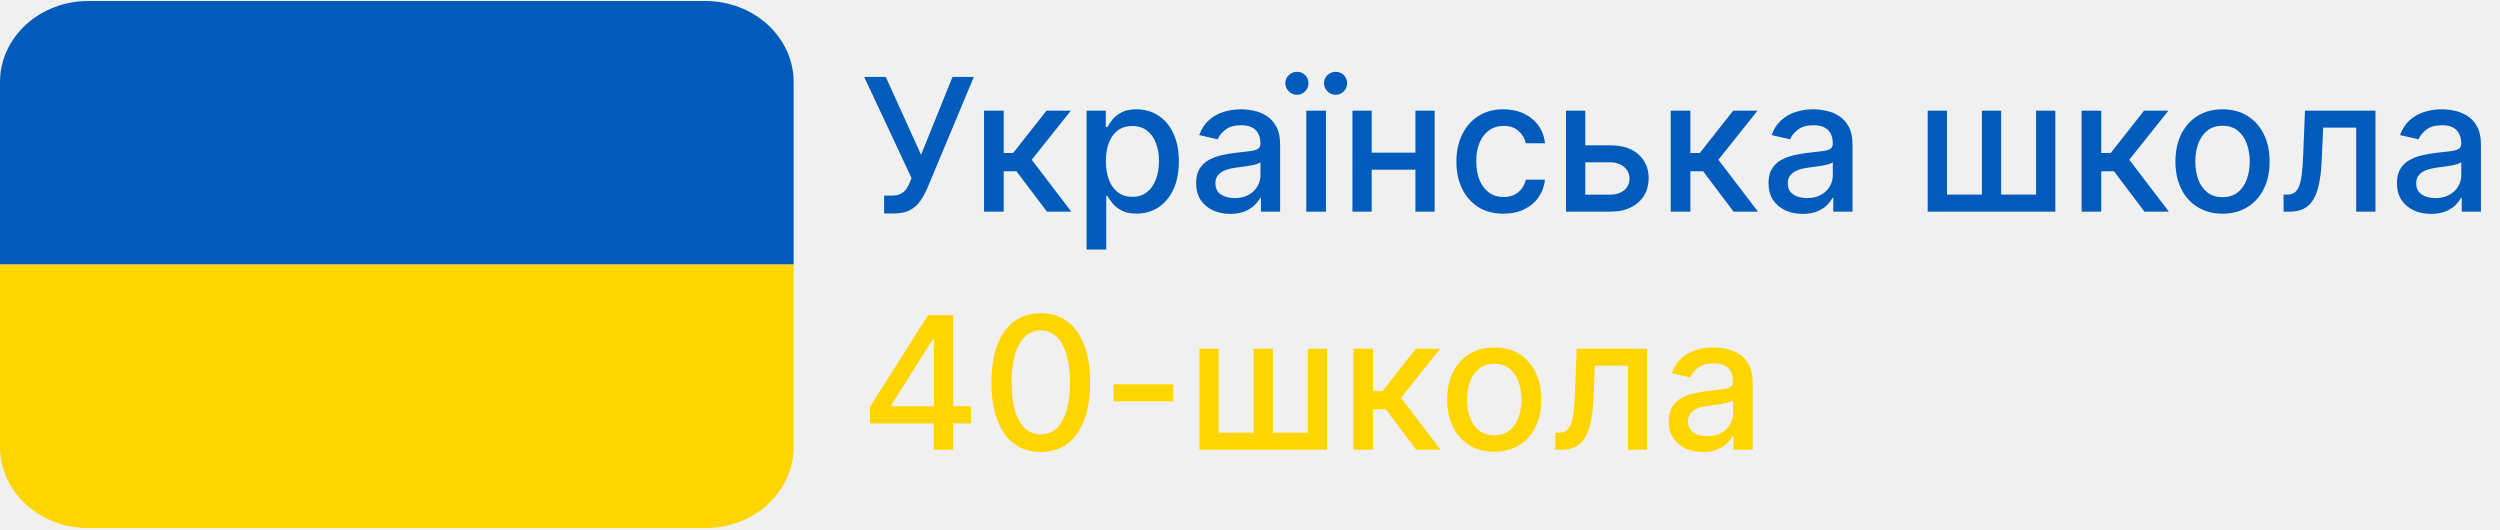
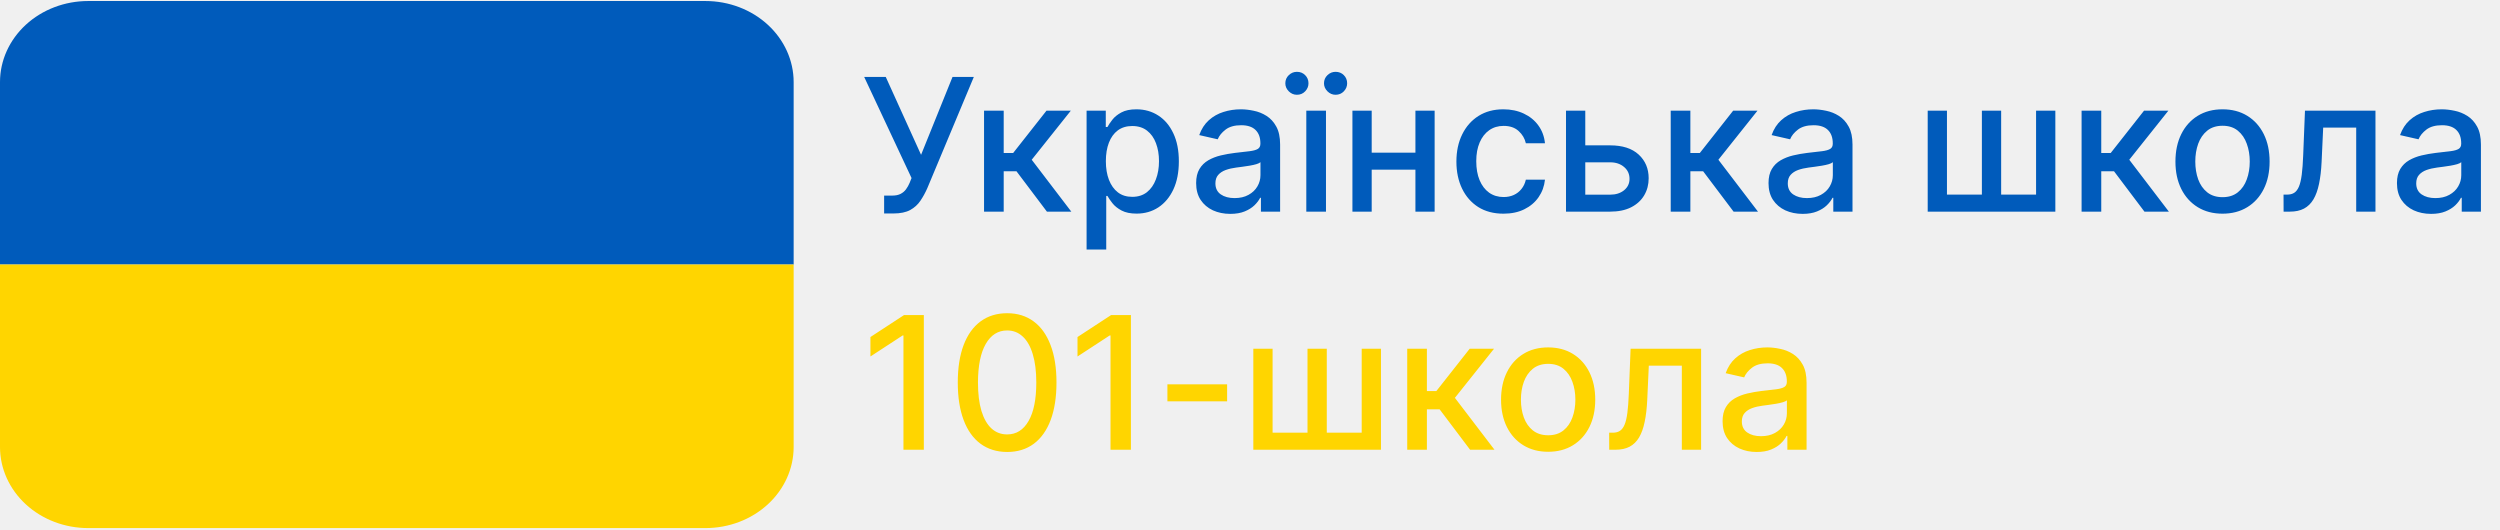
<svg xmlns="http://www.w3.org/2000/svg" width="189" height="40" viewBox="0 0 189 40" fill="none">
  <g clip-path="url(#clip0_14433_598)">
    <path d="M53.333 0.077H6.667C4.899 0.077 3.203 0.723 1.953 1.872C0.702 3.022 0 4.581 0 6.207L0 20H60V6.207C60 4.581 59.298 3.022 58.047 1.872C56.797 0.723 55.101 0.077 53.333 0.077Z" fill="#005BBB" />
    <path d="M60 33.793C60 35.419 59.298 36.978 58.047 38.128C56.797 39.278 55.101 39.923 53.333 39.923H6.667C4.899 39.923 3.203 39.278 1.953 38.128C0.702 36.978 0 35.419 0 33.793V20H60V33.793Z" fill="#FFD500" />
  </g>
  <path d="M66.84 16.139V14.787H67.451C67.706 14.787 67.917 14.744 68.082 14.658C68.251 14.572 68.389 14.456 68.495 14.31C68.604 14.161 68.695 13.998 68.769 13.822L68.913 13.46L65.333 5.818H66.964L69.633 11.704L72.01 5.818H73.621L70.101 14.235C69.952 14.573 69.779 14.886 69.584 15.175C69.392 15.463 69.135 15.697 68.813 15.876C68.492 16.051 68.066 16.139 67.535 16.139H66.84ZM74.394 16V8.364H75.88V11.565H76.596L79.117 8.364H80.956L77.998 12.077L80.991 16H79.147L76.845 12.947H75.88V16H74.394ZM82.146 18.864V8.364H83.597V9.602H83.722C83.808 9.442 83.932 9.259 84.095 9.05C84.257 8.841 84.482 8.659 84.771 8.503C85.059 8.344 85.44 8.264 85.914 8.264C86.531 8.264 87.081 8.42 87.565 8.732C88.049 9.043 88.428 9.492 88.703 10.079C88.982 10.665 89.121 11.371 89.121 12.197C89.121 13.022 88.983 13.73 88.708 14.32C88.433 14.906 88.055 15.359 87.575 15.677C87.094 15.992 86.546 16.149 85.929 16.149C85.465 16.149 85.086 16.071 84.791 15.915C84.499 15.76 84.27 15.577 84.105 15.369C83.939 15.16 83.811 14.974 83.722 14.812H83.632V18.864H82.146ZM83.603 12.182C83.603 12.719 83.68 13.189 83.836 13.594C83.992 13.998 84.217 14.315 84.512 14.543C84.807 14.769 85.168 14.881 85.596 14.881C86.04 14.881 86.411 14.764 86.71 14.528C87.008 14.29 87.233 13.967 87.386 13.559C87.542 13.151 87.62 12.692 87.62 12.182C87.62 11.678 87.543 11.226 87.391 10.825C87.242 10.424 87.016 10.107 86.715 9.875C86.416 9.643 86.043 9.527 85.596 9.527C85.165 9.527 84.801 9.638 84.502 9.86C84.207 10.082 83.984 10.392 83.831 10.79C83.679 11.188 83.603 11.652 83.603 12.182ZM93.009 16.169C92.525 16.169 92.087 16.079 91.696 15.901C91.305 15.718 90.995 15.455 90.766 15.11C90.541 14.765 90.428 14.343 90.428 13.842C90.428 13.412 90.511 13.057 90.677 12.778C90.843 12.5 91.067 12.28 91.348 12.117C91.63 11.955 91.945 11.832 92.293 11.749C92.641 11.666 92.995 11.604 93.357 11.56C93.814 11.507 94.185 11.464 94.47 11.431C94.755 11.395 94.963 11.337 95.092 11.257C95.221 11.178 95.286 11.048 95.286 10.869V10.835C95.286 10.4 95.163 10.064 94.918 9.825C94.676 9.587 94.315 9.467 93.834 9.467C93.334 9.467 92.939 9.578 92.651 9.8C92.366 10.019 92.168 10.263 92.059 10.531L90.662 10.213C90.828 9.749 91.07 9.375 91.388 9.089C91.71 8.801 92.079 8.592 92.497 8.463C92.914 8.33 93.353 8.264 93.814 8.264C94.119 8.264 94.442 8.301 94.784 8.374C95.128 8.443 95.45 8.572 95.748 8.761C96.05 8.95 96.297 9.22 96.489 9.572C96.681 9.92 96.777 10.372 96.777 10.929V16H95.326V14.956H95.266C95.17 15.148 95.025 15.337 94.833 15.523C94.641 15.708 94.394 15.863 94.093 15.985C93.791 16.108 93.43 16.169 93.009 16.169ZM93.332 14.976C93.743 14.976 94.094 14.895 94.386 14.732C94.681 14.57 94.904 14.358 95.057 14.096C95.213 13.831 95.291 13.547 95.291 13.246V12.261C95.238 12.314 95.135 12.364 94.982 12.411C94.833 12.454 94.663 12.492 94.47 12.525C94.278 12.555 94.091 12.583 93.909 12.609C93.726 12.633 93.574 12.652 93.451 12.669C93.163 12.706 92.899 12.767 92.661 12.853C92.425 12.939 92.236 13.063 92.094 13.226C91.955 13.385 91.885 13.597 91.885 13.862C91.885 14.23 92.021 14.508 92.293 14.697C92.565 14.883 92.911 14.976 93.332 14.976ZM98.757 16V8.364H100.244V16H98.757ZM98.046 7.165C97.814 7.165 97.61 7.079 97.435 6.907C97.259 6.731 97.171 6.529 97.171 6.3C97.171 6.052 97.259 5.845 97.435 5.679C97.61 5.513 97.814 5.43 98.046 5.43C98.295 5.43 98.502 5.513 98.668 5.679C98.837 5.845 98.921 6.052 98.921 6.3C98.921 6.529 98.837 6.731 98.668 6.907C98.502 7.079 98.295 7.165 98.046 7.165ZM100.969 7.165C100.737 7.165 100.534 7.079 100.358 6.907C100.182 6.731 100.094 6.529 100.094 6.3C100.094 6.052 100.182 5.845 100.358 5.679C100.534 5.513 100.737 5.43 100.969 5.43C101.218 5.43 101.425 5.513 101.591 5.679C101.76 5.845 101.844 6.052 101.844 6.3C101.844 6.529 101.76 6.731 101.591 6.907C101.425 7.079 101.218 7.165 100.969 7.165ZM107.419 11.54V12.828H103.282V11.54H107.419ZM103.7 8.364V16H102.243V8.364H103.7ZM108.458 8.364V16H107.006V8.364H108.458ZM113.663 16.154C112.924 16.154 112.288 15.987 111.754 15.652C111.224 15.314 110.816 14.848 110.531 14.255C110.246 13.662 110.104 12.982 110.104 12.217C110.104 11.441 110.249 10.757 110.541 10.163C110.833 9.567 111.244 9.101 111.774 8.766C112.304 8.432 112.929 8.264 113.648 8.264C114.228 8.264 114.745 8.372 115.199 8.587C115.653 8.799 116.02 9.098 116.298 9.482C116.58 9.867 116.747 10.316 116.8 10.829H115.354C115.274 10.472 115.092 10.163 114.807 9.905C114.525 9.646 114.147 9.517 113.673 9.517C113.259 9.517 112.896 9.626 112.584 9.845C112.276 10.061 112.036 10.369 111.863 10.77C111.691 11.168 111.605 11.638 111.605 12.182C111.605 12.739 111.689 13.219 111.858 13.624C112.028 14.028 112.266 14.341 112.574 14.563C112.886 14.785 113.252 14.896 113.673 14.896C113.955 14.896 114.21 14.845 114.439 14.742C114.671 14.636 114.865 14.485 115.02 14.29C115.18 14.094 115.291 13.859 115.354 13.584H116.8C116.747 14.078 116.586 14.518 116.318 14.906C116.05 15.294 115.69 15.599 115.239 15.821C114.792 16.043 114.266 16.154 113.663 16.154ZM119.509 10.989H121.726C122.661 10.989 123.38 11.221 123.884 11.685C124.387 12.149 124.639 12.747 124.639 13.479C124.639 13.957 124.527 14.386 124.301 14.767C124.076 15.148 123.746 15.45 123.312 15.672C122.878 15.891 122.349 16 121.726 16H118.39V8.364H119.847V14.717H121.726C122.153 14.717 122.505 14.606 122.78 14.384C123.055 14.159 123.192 13.872 123.192 13.524C123.192 13.156 123.055 12.856 122.78 12.624C122.505 12.389 122.153 12.271 121.726 12.271H119.509V10.989ZM126.306 16V8.364H127.792V11.565H128.508L131.029 8.364H132.868L129.91 12.077L132.903 16H131.059L128.757 12.947H127.792V16H126.306ZM136.28 16.169C135.796 16.169 135.359 16.079 134.968 15.901C134.577 15.718 134.267 15.455 134.038 15.11C133.813 14.765 133.7 14.343 133.7 13.842C133.7 13.412 133.783 13.057 133.949 12.778C134.114 12.5 134.338 12.28 134.62 12.117C134.901 11.955 135.216 11.832 135.564 11.749C135.912 11.666 136.267 11.604 136.628 11.56C137.086 11.507 137.457 11.464 137.742 11.431C138.027 11.395 138.234 11.337 138.363 11.257C138.493 11.178 138.557 11.048 138.557 10.869V10.835C138.557 10.4 138.435 10.064 138.189 9.825C137.947 9.587 137.586 9.467 137.105 9.467C136.605 9.467 136.211 9.578 135.922 9.8C135.637 10.019 135.44 10.263 135.331 10.531L133.934 10.213C134.099 9.749 134.341 9.375 134.659 9.089C134.981 8.801 135.35 8.592 135.768 8.463C136.186 8.33 136.625 8.264 137.086 8.264C137.391 8.264 137.714 8.301 138.055 8.374C138.4 8.443 138.721 8.572 139.02 8.761C139.321 8.95 139.568 9.22 139.76 9.572C139.953 9.92 140.049 10.372 140.049 10.929V16H138.597V14.956H138.537C138.441 15.148 138.297 15.337 138.105 15.523C137.913 15.708 137.666 15.863 137.364 15.985C137.062 16.108 136.701 16.169 136.28 16.169ZM136.603 14.976C137.014 14.976 137.366 14.895 137.657 14.732C137.952 14.57 138.176 14.358 138.328 14.096C138.484 13.831 138.562 13.547 138.562 13.246V12.261C138.509 12.314 138.406 12.364 138.254 12.411C138.105 12.454 137.934 12.492 137.742 12.525C137.55 12.555 137.362 12.583 137.18 12.609C136.998 12.633 136.845 12.652 136.723 12.669C136.434 12.706 136.171 12.767 135.932 12.853C135.697 12.939 135.508 13.063 135.365 13.226C135.226 13.385 135.157 13.597 135.157 13.862C135.157 14.23 135.292 14.508 135.564 14.697C135.836 14.883 136.182 14.976 136.603 14.976ZM145.734 8.364H147.19V14.712H149.83V8.364H151.287V14.712H153.927V8.364H155.384V16H145.734V8.364ZM157.368 16V8.364H158.855V11.565H159.571L162.091 8.364H163.931L160.973 12.077L163.966 16H162.121L159.819 12.947H158.855V16H157.368ZM168.023 16.154C167.307 16.154 166.682 15.99 166.148 15.662C165.615 15.334 165.2 14.875 164.905 14.285C164.61 13.695 164.463 13.005 164.463 12.217C164.463 11.425 164.61 10.732 164.905 10.139C165.2 9.545 165.615 9.085 166.148 8.756C166.682 8.428 167.307 8.264 168.023 8.264C168.738 8.264 169.363 8.428 169.897 8.756C170.43 9.085 170.845 9.545 171.14 10.139C171.435 10.732 171.582 11.425 171.582 12.217C171.582 13.005 171.435 13.695 171.14 14.285C170.845 14.875 170.43 15.334 169.897 15.662C169.363 15.99 168.738 16.154 168.023 16.154ZM168.028 14.906C168.492 14.906 168.876 14.784 169.181 14.538C169.486 14.293 169.711 13.967 169.857 13.559C170.006 13.151 170.081 12.702 170.081 12.212C170.081 11.724 170.006 11.277 169.857 10.869C169.711 10.458 169.486 10.129 169.181 9.88C168.876 9.631 168.492 9.507 168.028 9.507C167.56 9.507 167.172 9.631 166.864 9.88C166.559 10.129 166.332 10.458 166.183 10.869C166.037 11.277 165.964 11.724 165.964 12.212C165.964 12.702 166.037 13.151 166.183 13.559C166.332 13.967 166.559 14.293 166.864 14.538C167.172 14.784 167.56 14.906 168.028 14.906ZM172.64 16L172.635 14.712H172.908C173.121 14.712 173.298 14.668 173.44 14.578C173.586 14.485 173.705 14.329 173.798 14.111C173.891 13.892 173.962 13.59 174.012 13.206C174.062 12.818 174.098 12.331 174.121 11.744L174.256 8.364H179.585V16H178.129V9.646H175.633L175.513 12.242C175.484 12.871 175.419 13.421 175.32 13.892C175.223 14.363 175.083 14.755 174.897 15.07C174.711 15.382 174.473 15.616 174.181 15.771C173.889 15.924 173.535 16 173.117 16H172.64ZM183.79 16.169C183.306 16.169 182.869 16.079 182.477 15.901C182.086 15.718 181.776 15.455 181.548 15.11C181.322 14.765 181.21 14.343 181.21 13.842C181.21 13.412 181.293 13.057 181.458 12.778C181.624 12.5 181.848 12.28 182.129 12.117C182.411 11.955 182.726 11.832 183.074 11.749C183.422 11.666 183.777 11.604 184.138 11.56C184.595 11.507 184.967 11.464 185.252 11.431C185.537 11.395 185.744 11.337 185.873 11.257C186.002 11.178 186.067 11.048 186.067 10.869V10.835C186.067 10.4 185.944 10.064 185.699 9.825C185.457 9.587 185.096 9.467 184.615 9.467C184.115 9.467 183.72 9.578 183.432 9.8C183.147 10.019 182.95 10.263 182.84 10.531L181.443 10.213C181.609 9.749 181.851 9.375 182.169 9.089C182.491 8.801 182.86 8.592 183.278 8.463C183.695 8.33 184.135 8.264 184.595 8.264C184.9 8.264 185.223 8.301 185.565 8.374C185.91 8.443 186.231 8.572 186.529 8.761C186.831 8.95 187.078 9.22 187.27 9.572C187.462 9.92 187.558 10.372 187.558 10.929V16H186.107V14.956H186.047C185.951 15.148 185.807 15.337 185.615 15.523C185.422 15.708 185.175 15.863 184.874 15.985C184.572 16.108 184.211 16.169 183.79 16.169ZM184.113 14.976C184.524 14.976 184.875 14.895 185.167 14.732C185.462 14.57 185.686 14.358 185.838 14.096C185.994 13.831 186.072 13.547 186.072 13.246V12.261C186.019 12.314 185.916 12.364 185.764 12.411C185.615 12.454 185.444 12.492 185.252 12.525C185.059 12.555 184.872 12.583 184.69 12.609C184.508 12.633 184.355 12.652 184.232 12.669C183.944 12.706 183.681 12.767 183.442 12.853C183.207 12.939 183.018 13.063 182.875 13.226C182.736 13.385 182.666 13.597 182.666 13.862C182.666 14.23 182.802 14.508 183.074 14.697C183.346 14.883 183.692 14.976 184.113 14.976Z" fill="#005BBB" />
-   <path d="M65.766 32.011V30.768L70.165 23.818H71.145V25.648H70.523L67.376 30.629V30.709H73.407V32.011H65.766ZM70.593 34V31.634L70.603 31.067V23.818H72.06V34H70.593ZM78.684 34.169C77.899 34.166 77.228 33.959 76.671 33.548C76.114 33.137 75.688 32.538 75.393 31.753C75.098 30.967 74.951 30.021 74.951 28.914C74.951 27.81 75.098 26.867 75.393 26.085C75.691 25.303 76.119 24.706 76.676 24.296C77.236 23.884 77.905 23.679 78.684 23.679C79.463 23.679 80.131 23.886 80.688 24.3C81.245 24.711 81.671 25.308 81.966 26.09C82.264 26.869 82.413 27.81 82.413 28.914C82.413 30.024 82.266 30.972 81.971 31.758C81.675 32.54 81.25 33.138 80.693 33.553C80.136 33.964 79.466 34.169 78.684 34.169ZM78.684 32.842C79.374 32.842 79.912 32.505 80.3 31.832C80.691 31.16 80.887 30.187 80.887 28.914C80.887 28.069 80.797 27.355 80.618 26.771C80.443 26.185 80.189 25.741 79.858 25.439C79.529 25.134 79.138 24.982 78.684 24.982C77.998 24.982 77.46 25.32 77.069 25.996C76.677 26.672 76.48 27.645 76.477 28.914C76.477 29.762 76.565 30.48 76.74 31.067C76.919 31.65 77.173 32.093 77.501 32.394C77.829 32.693 78.224 32.842 78.684 32.842ZM88.696 29.053V30.341H84.182V29.053H88.696ZM90.677 26.364H92.134V32.712H94.774V26.364H96.23V32.712H98.87V26.364H100.327V34H90.677V26.364ZM102.312 34V26.364H103.798V29.565H104.514L107.035 26.364H108.874L105.916 30.077L108.909 34H107.065L104.763 30.947H103.798V34H102.312ZM112.966 34.154C112.25 34.154 111.625 33.99 111.092 33.662C110.558 33.334 110.144 32.875 109.849 32.285C109.554 31.695 109.406 31.005 109.406 30.217C109.406 29.424 109.554 28.732 109.849 28.139C110.144 27.545 110.558 27.084 111.092 26.756C111.625 26.428 112.25 26.264 112.966 26.264C113.682 26.264 114.307 26.428 114.84 26.756C115.374 27.084 115.788 27.545 116.083 28.139C116.378 28.732 116.526 29.424 116.526 30.217C116.526 31.005 116.378 31.695 116.083 32.285C115.788 32.875 115.374 33.334 114.84 33.662C114.307 33.99 113.682 34.154 112.966 34.154ZM112.971 32.906C113.435 32.906 113.819 32.784 114.124 32.538C114.429 32.293 114.655 31.967 114.8 31.559C114.95 31.151 115.024 30.702 115.024 30.212C115.024 29.724 114.95 29.277 114.8 28.869C114.655 28.458 114.429 28.129 114.124 27.88C113.819 27.631 113.435 27.507 112.971 27.507C112.504 27.507 112.116 27.631 111.808 27.88C111.503 28.129 111.276 28.458 111.126 28.869C110.981 29.277 110.908 29.724 110.908 30.212C110.908 30.702 110.981 31.151 111.126 31.559C111.276 31.967 111.503 32.293 111.808 32.538C112.116 32.784 112.504 32.906 112.971 32.906ZM117.583 34L117.578 32.712H117.852C118.064 32.712 118.241 32.668 118.384 32.578C118.53 32.485 118.649 32.33 118.742 32.111C118.834 31.892 118.906 31.59 118.955 31.206C119.005 30.818 119.042 30.331 119.065 29.744L119.199 26.364H124.529V34H123.072V27.646H120.576L120.457 30.241C120.427 30.871 120.362 31.421 120.263 31.892C120.167 32.363 120.026 32.755 119.84 33.07C119.655 33.382 119.416 33.615 119.124 33.771C118.833 33.924 118.478 34 118.061 34H117.583ZM128.733 34.169C128.249 34.169 127.812 34.08 127.421 33.901C127.03 33.718 126.72 33.455 126.491 33.11C126.266 32.765 126.153 32.343 126.153 31.842C126.153 31.412 126.236 31.057 126.402 30.778C126.567 30.5 126.791 30.28 127.073 30.117C127.355 29.955 127.669 29.832 128.017 29.749C128.365 29.666 128.72 29.604 129.081 29.56C129.539 29.507 129.91 29.464 130.195 29.431C130.48 29.395 130.687 29.337 130.816 29.257C130.946 29.178 131.01 29.048 131.01 28.869V28.834C131.01 28.4 130.888 28.064 130.642 27.825C130.4 27.587 130.039 27.467 129.559 27.467C129.058 27.467 128.664 27.578 128.375 27.8C128.09 28.019 127.893 28.263 127.784 28.531L126.387 28.213C126.552 27.749 126.794 27.375 127.113 27.09C127.434 26.801 127.804 26.592 128.221 26.463C128.639 26.331 129.078 26.264 129.539 26.264C129.844 26.264 130.167 26.301 130.508 26.374C130.853 26.443 131.174 26.572 131.473 26.761C131.774 26.95 132.021 27.22 132.213 27.572C132.406 27.92 132.502 28.372 132.502 28.929V34H131.05V32.956H130.99C130.894 33.148 130.75 33.337 130.558 33.523C130.366 33.708 130.119 33.862 129.817 33.985C129.516 34.108 129.154 34.169 128.733 34.169ZM129.056 32.976C129.467 32.976 129.819 32.895 130.11 32.732C130.405 32.57 130.629 32.358 130.782 32.096C130.937 31.831 131.015 31.547 131.015 31.246V30.261C130.962 30.314 130.859 30.364 130.707 30.41C130.558 30.454 130.387 30.492 130.195 30.525C130.003 30.555 129.815 30.583 129.633 30.609C129.451 30.633 129.298 30.652 129.176 30.669C128.887 30.706 128.624 30.767 128.385 30.853C128.15 30.939 127.961 31.063 127.819 31.226C127.679 31.385 127.61 31.597 127.61 31.862C127.61 32.23 127.746 32.508 128.017 32.697C128.289 32.883 128.636 32.976 129.056 32.976Z" fill="#FFD500" />
+   <path d="M69.842 23.818V34H68.301V25.359H68.242L65.805 26.95V25.479L68.346 23.818H69.842ZM76.141 34.169C75.356 34.166 74.685 33.959 74.128 33.548C73.571 33.137 73.145 32.538 72.85 31.753C72.555 30.967 72.408 30.021 72.408 28.914C72.408 27.81 72.555 26.867 72.85 26.085C73.148 25.303 73.576 24.706 74.133 24.296C74.693 23.884 75.362 23.679 76.141 23.679C76.92 23.679 77.588 23.886 78.145 24.3C78.702 24.711 79.128 25.308 79.423 26.09C79.721 26.869 79.87 27.81 79.87 28.914C79.87 30.024 79.722 30.972 79.428 31.758C79.133 32.54 78.707 33.138 78.15 33.553C77.593 33.964 76.924 34.169 76.141 34.169ZM76.141 32.842C76.831 32.842 77.369 32.505 77.757 31.832C78.148 31.16 78.344 30.187 78.344 28.914C78.344 28.069 78.254 27.355 78.075 26.771C77.9 26.185 77.646 25.741 77.315 25.439C76.987 25.134 76.595 24.982 76.141 24.982C75.455 24.982 74.917 25.32 74.526 25.996C74.135 26.672 73.937 27.645 73.934 28.914C73.934 29.762 74.022 30.48 74.197 31.067C74.376 31.65 74.63 32.093 74.958 32.394C75.286 32.693 75.681 32.842 76.141 32.842ZM85.497 23.818V34H83.955V25.359H83.896L81.46 26.95V25.479L84 23.818H85.497ZM92.77 29.053V30.341H88.256V29.053H92.77ZM94.751 26.364H96.208V32.712H98.848V26.364H100.305V32.712H102.944V26.364H104.401V34H94.751V26.364ZM106.386 34V26.364H107.873V29.565H108.588L111.109 26.364H112.949L109.99 30.077L112.983 34H111.139L108.837 30.947H107.873V34H106.386ZM117.04 34.154C116.324 34.154 115.699 33.99 115.166 33.662C114.632 33.334 114.218 32.875 113.923 32.285C113.628 31.695 113.48 31.005 113.48 30.217C113.48 29.424 113.628 28.732 113.923 28.139C114.218 27.545 114.632 27.084 115.166 26.756C115.699 26.428 116.324 26.264 117.04 26.264C117.756 26.264 118.381 26.428 118.914 26.756C119.448 27.084 119.862 27.545 120.157 28.139C120.452 28.732 120.6 29.424 120.6 30.217C120.6 31.005 120.452 31.695 120.157 32.285C119.862 32.875 119.448 33.334 118.914 33.662C118.381 33.99 117.756 34.154 117.04 34.154ZM117.045 32.906C117.509 32.906 117.894 32.784 118.199 32.538C118.503 32.293 118.729 31.967 118.875 31.559C119.024 31.151 119.098 30.702 119.098 30.212C119.098 29.724 119.024 29.277 118.875 28.869C118.729 28.458 118.503 28.129 118.199 27.88C117.894 27.631 117.509 27.507 117.045 27.507C116.578 27.507 116.19 27.631 115.882 27.88C115.577 28.129 115.35 28.458 115.201 28.869C115.055 29.277 114.982 29.724 114.982 30.212C114.982 30.702 115.055 31.151 115.201 31.559C115.35 31.967 115.577 32.293 115.882 32.538C116.19 32.784 116.578 32.906 117.045 32.906ZM121.657 34L121.653 32.712H121.926C122.138 32.712 122.315 32.668 122.458 32.578C122.604 32.485 122.723 32.33 122.816 32.111C122.909 31.892 122.98 31.59 123.03 31.206C123.079 30.818 123.116 30.331 123.139 29.744L123.273 26.364H128.603V34H127.146V27.646H124.65L124.531 30.241C124.501 30.871 124.437 31.421 124.337 31.892C124.241 32.363 124.1 32.755 123.915 33.07C123.729 33.382 123.49 33.615 123.199 33.771C122.907 33.924 122.552 34 122.135 34H121.657ZM132.808 34.169C132.324 34.169 131.886 34.08 131.495 33.901C131.104 33.718 130.794 33.455 130.565 33.11C130.34 32.765 130.227 32.343 130.227 31.842C130.227 31.412 130.31 31.057 130.476 30.778C130.642 30.5 130.865 30.28 131.147 30.117C131.429 29.955 131.744 29.832 132.092 29.749C132.44 29.666 132.794 29.604 133.156 29.56C133.613 29.507 133.984 29.464 134.269 29.431C134.554 29.395 134.761 29.337 134.891 29.257C135.02 29.178 135.085 29.048 135.085 28.869V28.834C135.085 28.4 134.962 28.064 134.717 27.825C134.475 27.587 134.113 27.467 133.633 27.467C133.132 27.467 132.738 27.578 132.45 27.8C132.165 28.019 131.967 28.263 131.858 28.531L130.461 28.213C130.627 27.749 130.869 27.375 131.187 27.09C131.508 26.801 131.878 26.592 132.295 26.463C132.713 26.331 133.152 26.264 133.613 26.264C133.918 26.264 134.241 26.301 134.582 26.374C134.927 26.443 135.249 26.572 135.547 26.761C135.848 26.95 136.095 27.22 136.288 27.572C136.48 27.92 136.576 28.372 136.576 28.929V34H135.124V32.956H135.065C134.969 33.148 134.824 33.337 134.632 33.523C134.44 33.708 134.193 33.862 133.891 33.985C133.59 34.108 133.228 34.169 132.808 34.169ZM133.131 32.976C133.542 32.976 133.893 32.895 134.185 32.732C134.48 32.57 134.703 32.358 134.856 32.096C135.012 31.831 135.089 31.547 135.089 31.246V30.261C135.036 30.314 134.934 30.364 134.781 30.41C134.632 30.454 134.461 30.492 134.269 30.525C134.077 30.555 133.89 30.583 133.707 30.609C133.525 30.633 133.373 30.652 133.25 30.669C132.962 30.706 132.698 30.767 132.46 30.853C132.224 30.939 132.035 31.063 131.893 31.226C131.754 31.385 131.684 31.597 131.684 31.862C131.684 32.23 131.82 32.508 132.092 32.697C132.363 32.883 132.71 32.976 133.131 32.976Z" fill="#FFD500" />
  <defs>
    <clipPath id="clip0_14433_598">
      <rect width="60" height="40" fill="white" />
    </clipPath>
  </defs>
</svg>
